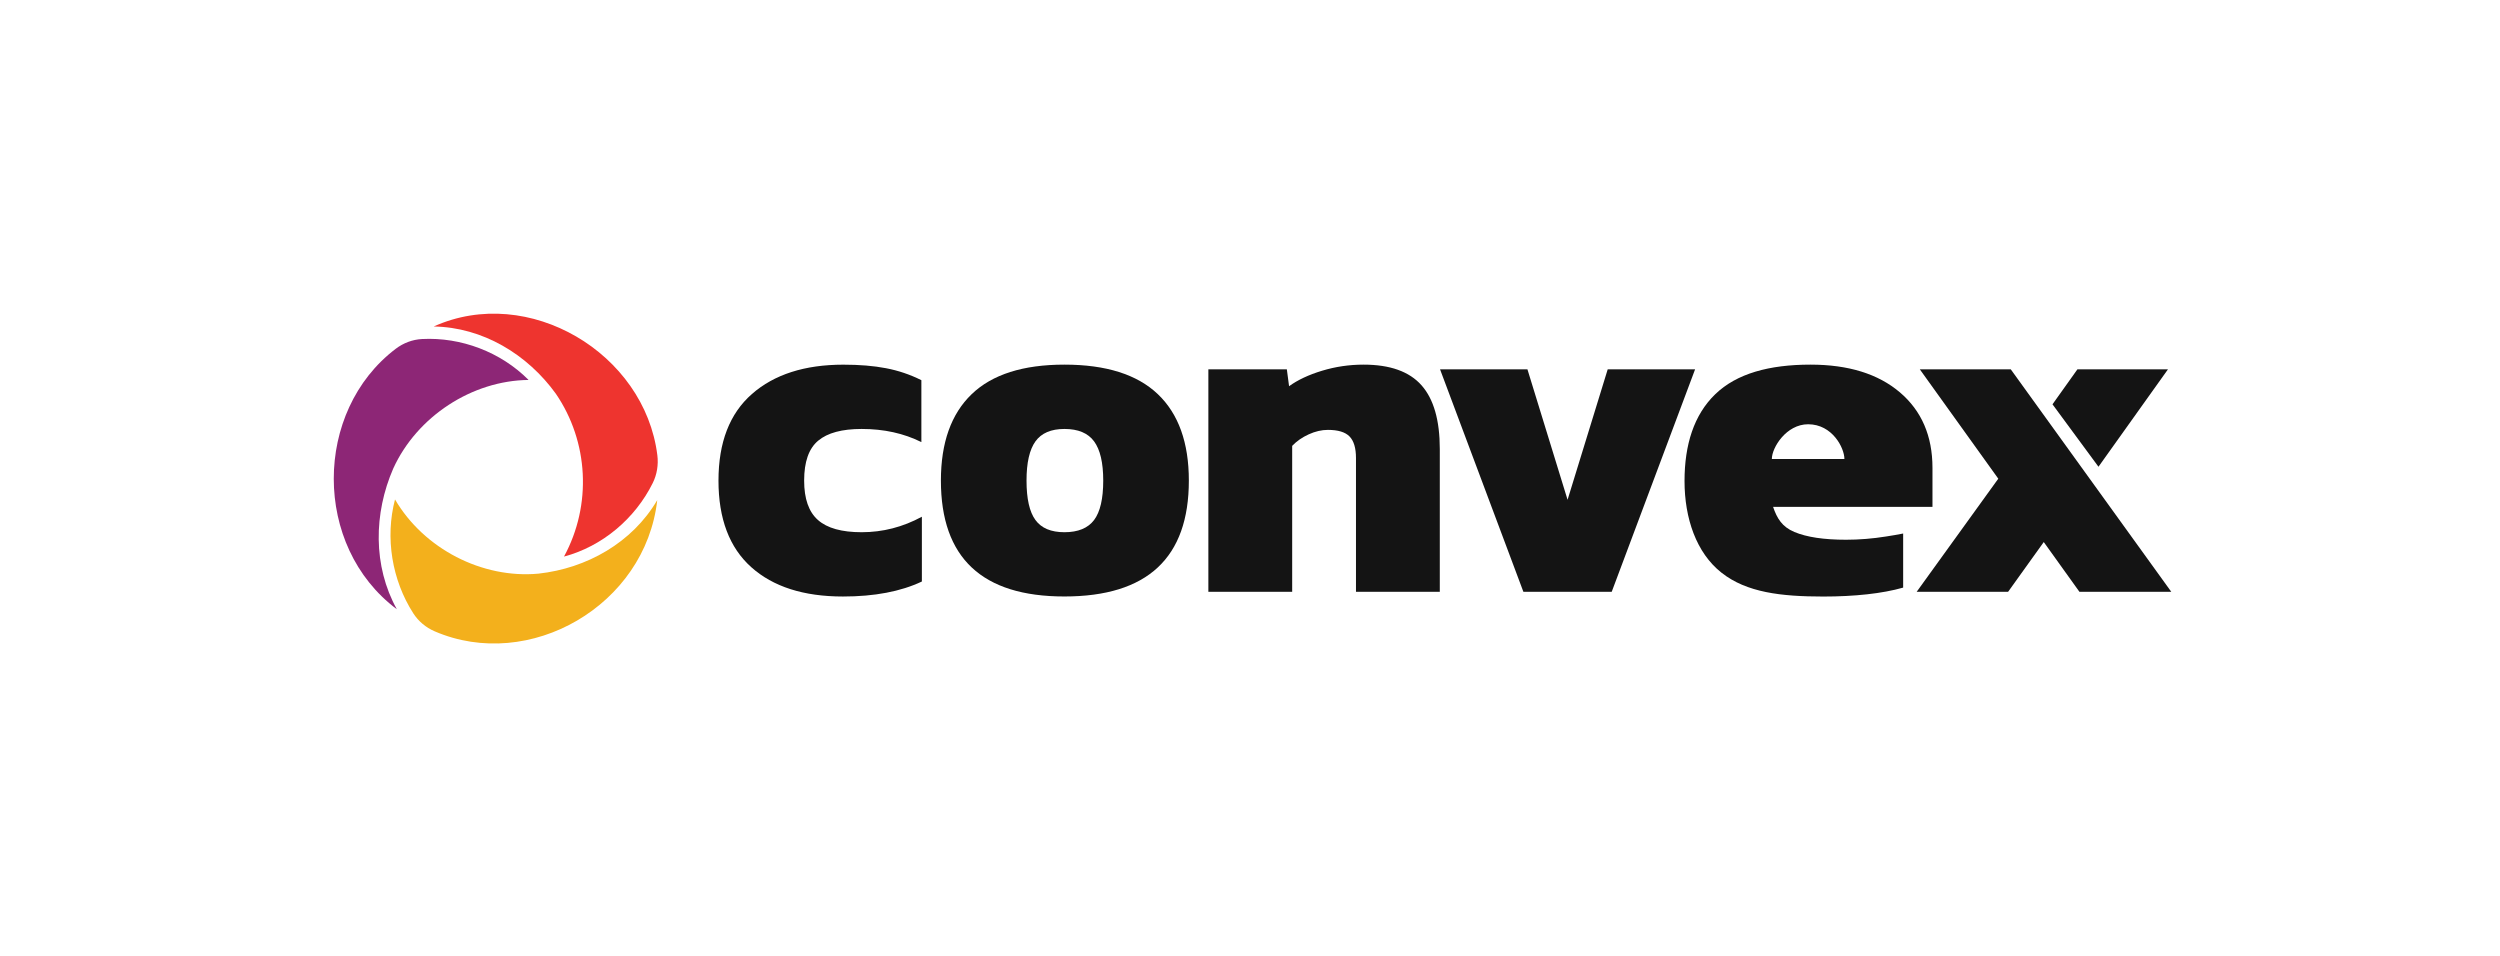
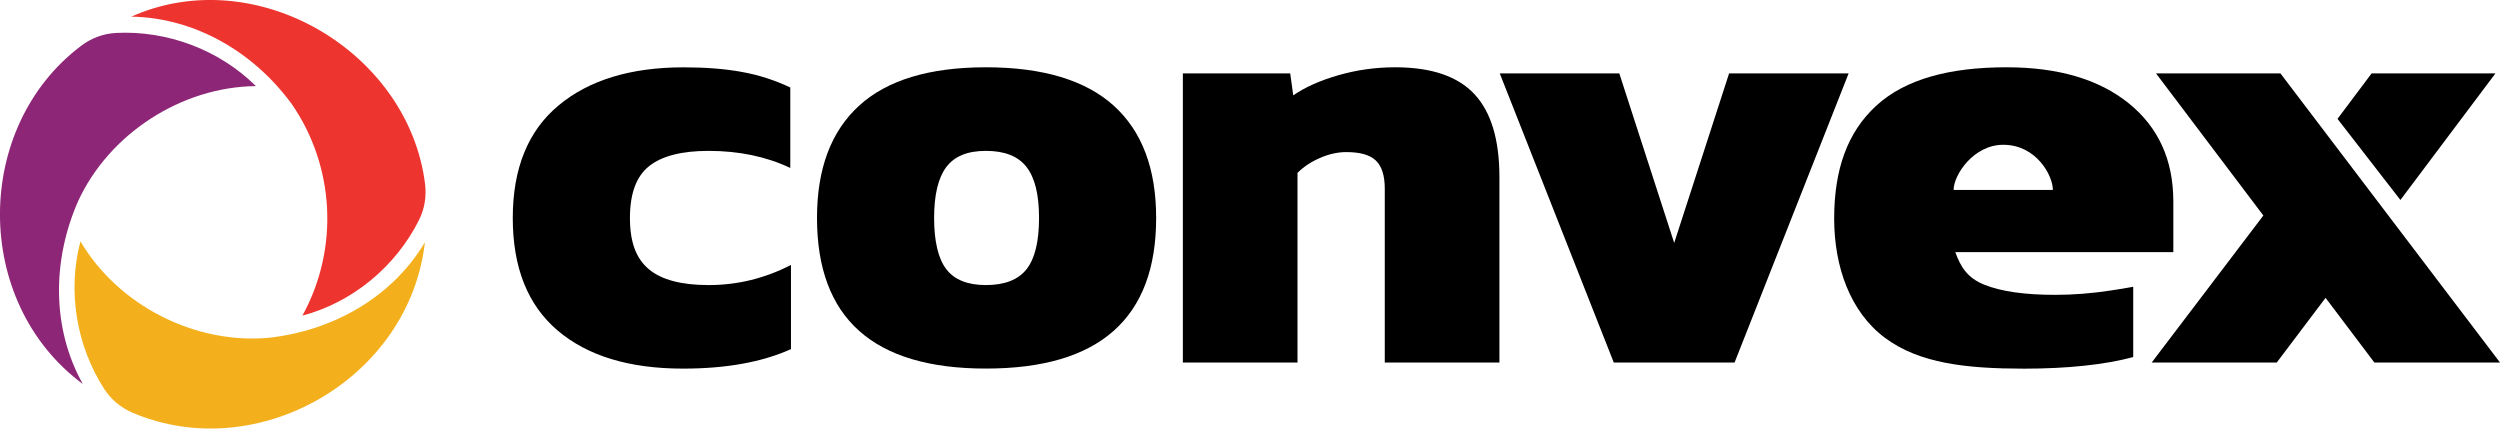
- <svg xmlns="http://www.w3.org/2000/svg" width="382" height="146" viewBox="0 0 382 146" fill="none">
-   <path d="M114.794 86.665C111.454 83.678 109.784 79.264 109.784 73.434C109.784 67.604 111.487 63.19 114.896 60.203C118.301 57.217 122.959 55.721 128.865 55.721C131.319 55.721 133.486 55.897 135.372 56.261C137.258 56.62 139.063 57.228 140.786 58.093V67.552C138.106 66.216 135.064 65.544 131.659 65.544C128.66 65.544 126.445 66.142 125.018 67.336C123.586 68.531 122.873 70.561 122.873 73.434C122.873 76.21 123.575 78.218 124.986 79.458C126.391 80.704 128.617 81.323 131.665 81.323C134.891 81.323 137.955 80.533 140.862 78.957V88.855C137.636 90.385 133.615 91.147 128.801 91.147C122.797 91.147 118.133 89.651 114.794 86.665Z" fill="#141414" />
-   <path d="M143.77 73.428C143.77 67.643 145.337 63.246 148.471 60.231C151.605 57.217 156.328 55.715 162.645 55.715C169.006 55.715 173.761 57.222 176.922 60.231C180.078 63.24 181.656 67.643 181.656 73.428C181.656 85.237 175.318 91.141 162.645 91.141C150.06 91.147 143.77 85.242 143.77 73.428ZM167.179 79.457C168.109 78.212 168.574 76.204 168.574 73.433C168.574 70.709 168.109 68.712 167.179 67.444C166.25 66.175 164.737 65.544 162.645 65.544C160.603 65.544 159.122 66.181 158.214 67.444C157.306 68.712 156.853 70.709 156.853 73.433C156.853 76.209 157.306 78.217 158.214 79.457C159.122 80.703 160.597 81.323 162.645 81.323C164.737 81.323 166.244 80.697 167.179 79.457Z" fill="#141414" />
-   <path d="M184.638 56.431H196.629L196.97 59.014C198.288 58.058 199.969 57.268 202.011 56.648C204.054 56.028 206.167 55.715 208.35 55.715C212.392 55.715 215.343 56.767 217.207 58.872C219.071 60.976 220.001 64.224 220.001 68.627V90.43H207.194V69.987C207.194 68.456 206.864 67.359 206.205 66.687C205.546 66.016 204.443 65.686 202.898 65.686C201.947 65.686 200.968 65.914 199.969 66.369C198.969 66.824 198.131 67.41 197.445 68.126V90.43H184.638V56.431Z" fill="#141414" />
-   <path d="M220.038 56.432H233.391L239.524 76.369L245.658 56.432H259.011L246.268 90.43H232.775L220.038 56.432Z" fill="#141414" />
-   <path d="M263.043 87.506C259.195 84.469 257.396 79.196 257.396 73.502C257.396 67.956 258.828 63.388 262.097 60.231C265.366 57.074 270.349 55.715 276.639 55.715C282.426 55.715 286.976 57.126 290.3 59.947C293.618 62.768 295.282 66.619 295.282 71.494V77.449H270.927C271.532 79.218 272.299 80.498 274.185 81.289C276.071 82.08 278.703 82.472 282.07 82.472C284.08 82.472 286.133 82.307 288.219 81.972C288.954 81.852 290.165 81.664 290.802 81.522V89.787C287.619 90.697 283.377 91.152 278.595 91.152C272.159 91.147 266.89 90.544 263.043 87.506ZM281.826 70.134C281.826 68.451 279.984 64.827 276.282 64.827C272.942 64.827 270.738 68.394 270.738 70.134H281.826Z" fill="#141414" />
-   <path d="M305.338 73.144L293.346 56.432H307.245L331.773 90.43H317.74L312.287 82.825L306.835 90.43H292.865L305.338 73.144Z" fill="#141414" />
-   <path d="M317.431 56.432H331.265L320.647 71.318L313.622 61.779L317.431 56.432Z" fill="#141414" />
-   <path d="M82.281 87.652C89.652 86.838 96.601 82.935 100.427 76.421C98.616 92.533 80.885 102.717 66.413 96.464C65.079 95.89 63.932 94.934 63.144 93.705C59.892 88.63 58.822 82.173 60.358 76.313C64.748 83.84 73.672 88.454 82.281 87.652Z" fill="#F3B01C" />
-   <path d="M60.09 71.585C57.102 78.447 56.972 86.48 60.635 93.091C47.744 83.453 47.885 62.829 60.478 53.288C61.642 52.407 63.027 51.883 64.478 51.804C70.449 51.491 76.514 53.783 80.768 58.056C72.125 58.142 63.708 63.643 60.09 71.585Z" fill="#8D2676" />
-   <path d="M84.937 60.167C80.576 54.125 73.75 50.012 66.272 49.887C80.728 43.367 98.509 53.938 100.444 69.566C100.624 71.017 100.388 72.496 99.741 73.804C97.04 79.255 92.032 83.482 86.18 85.046C90.468 77.144 89.939 67.489 84.937 60.167Z" fill="#EE342F" />
+ <svg xmlns="http://www.w3.org/2000/svg" id="a" width="516.8" height="88.59" viewBox="0 0 516.8 88.59">
+   <defs>
+     <style>.b{fill:#ee342f;}.c{fill:#f3b01c;}.d{fill:#8d2676;}</style>
+   </defs>
+   <path d="M467.88,44.55l-22.19-29.38h25.72l45.39,59.77h-25.97l-10.09-13.37-10.09,13.37h-25.85l23.08-30.39Z" />
+   <polygon points="490.26 15.17 515.86 15.17 496.21 41.34 483.21 24.57 490.26 15.17" />
+   <path d="M115.27,68.32c-6.18-5.25-9.27-13.01-9.27-23.26s3.15-18.01,9.46-23.26c6.3-5.25,14.92-7.88,25.85-7.88,4.54,0,8.55.31,12.04.95,3.49.63,6.83,1.7,10.02,3.22v16.63c-4.96-2.35-10.59-3.53-16.89-3.53-5.55,0-9.65,1.05-12.29,3.15-2.65,2.1-3.97,5.67-3.97,10.72s1.3,8.41,3.91,10.59c2.6,2.19,6.72,3.28,12.36,3.28,5.97,0,11.64-1.39,17.02-4.16v17.4c-5.97,2.69-13.41,4.03-22.32,4.03-11.11,0-19.74-2.63-25.92-7.88Z" />
+   <path d="M168.89,45.05c0-10.17,2.9-17.9,8.7-23.2s14.54-7.94,26.23-7.94,20.57,2.65,26.42,7.94c5.84,5.29,8.76,13.03,8.76,23.2,0,20.76-11.73,31.14-35.18,31.14-23.29.01-34.93-10.37-34.93-31.14ZM212.21,55.65c1.72-2.19,2.58-5.72,2.58-10.59s-.86-8.3-2.58-10.53c-1.72-2.23-4.52-3.34-8.39-3.34s-6.52,1.12-8.2,3.34c-1.68,2.23-2.52,5.74-2.52,10.53s.84,8.41,2.52,10.59c1.68,2.19,4.41,3.28,8.2,3.28,3.87,0,6.66-1.1,8.39-3.28Z" />
+   <path d="M244.52,15.17h22.19l.63,4.54c2.44-1.68,5.55-3.07,9.33-4.16s7.69-1.64,11.73-1.64c7.48,0,12.94,1.85,16.39,5.55,3.45,3.7,5.17,9.41,5.17,17.15v38.33h-23.7v-35.94c0-2.69-.61-4.62-1.83-5.8-1.22-1.18-3.26-1.76-6.12-1.76-1.76,0-3.57.4-5.42,1.2s-3.4,1.83-4.67,3.09v39.21h-23.7V15.17h0Z" />
+   <path d="M310.03,15.17h24.71l11.35,35.05,11.35-35.05h24.71l-23.58,59.77h-24.97l-23.57-59.77Z" />
+   <path d="M389.61,69.8c-7.12-5.34-10.45-14.61-10.45-24.62s2.65-17.78,8.7-23.33c6.05-5.55,15.27-7.94,26.91-7.94,10.71,0,19.13,2.48,25.28,7.44,6.14,4.96,9.22,11.73,9.22,20.3v10.47h-45.07c1.12,3.11,2.54,5.36,6.03,6.75s8.36,2.08,14.59,2.08c3.72,0,7.52-.29,11.38-.88,1.36-.21,3.6-.54,4.78-.79v14.53c-5.89,1.6-13.74,2.4-22.59,2.4-11.91-.01-21.66-1.07-28.78-6.41ZM424.37,39.26c0-2.96-3.41-9.33-10.26-9.33-6.18,0-10.26,6.27-10.26,9.33h20.52Z" />
+   <path class="c" d="M55.59,69.82h0c13.1-1.43,25.45-8.29,32.25-19.74-3.22,28.32-34.73,46.22-60.45,35.23-2.37-1.01-4.41-2.69-5.81-4.85-5.78-8.92-7.68-20.27-4.95-30.57,7.8,13.23,23.66,21.34,38.96,19.93Z" />
+   <path class="d" d="M16.15,41.58h0c-5.31,12.06-5.54,26.18.97,37.8C-5.79,62.44-5.54,26.19,16.84,9.42c2.07-1.55,4.53-2.47,7.11-2.61,10.61-.55,21.39,3.48,28.95,10.99-15.36.15-30.32,9.82-36.75,23.78Z" />
+   <path class="b" d="M60.31,21.51h0C52.56,10.89,40.43,3.66,27.14,3.44c25.69-11.46,57.29,7.12,60.73,34.59.32,2.55-.1,5.15-1.25,7.45-4.8,9.58-13.7,17.01-24.1,19.76,7.62-13.89,6.68-30.86-2.21-43.73Z" />
</svg>
